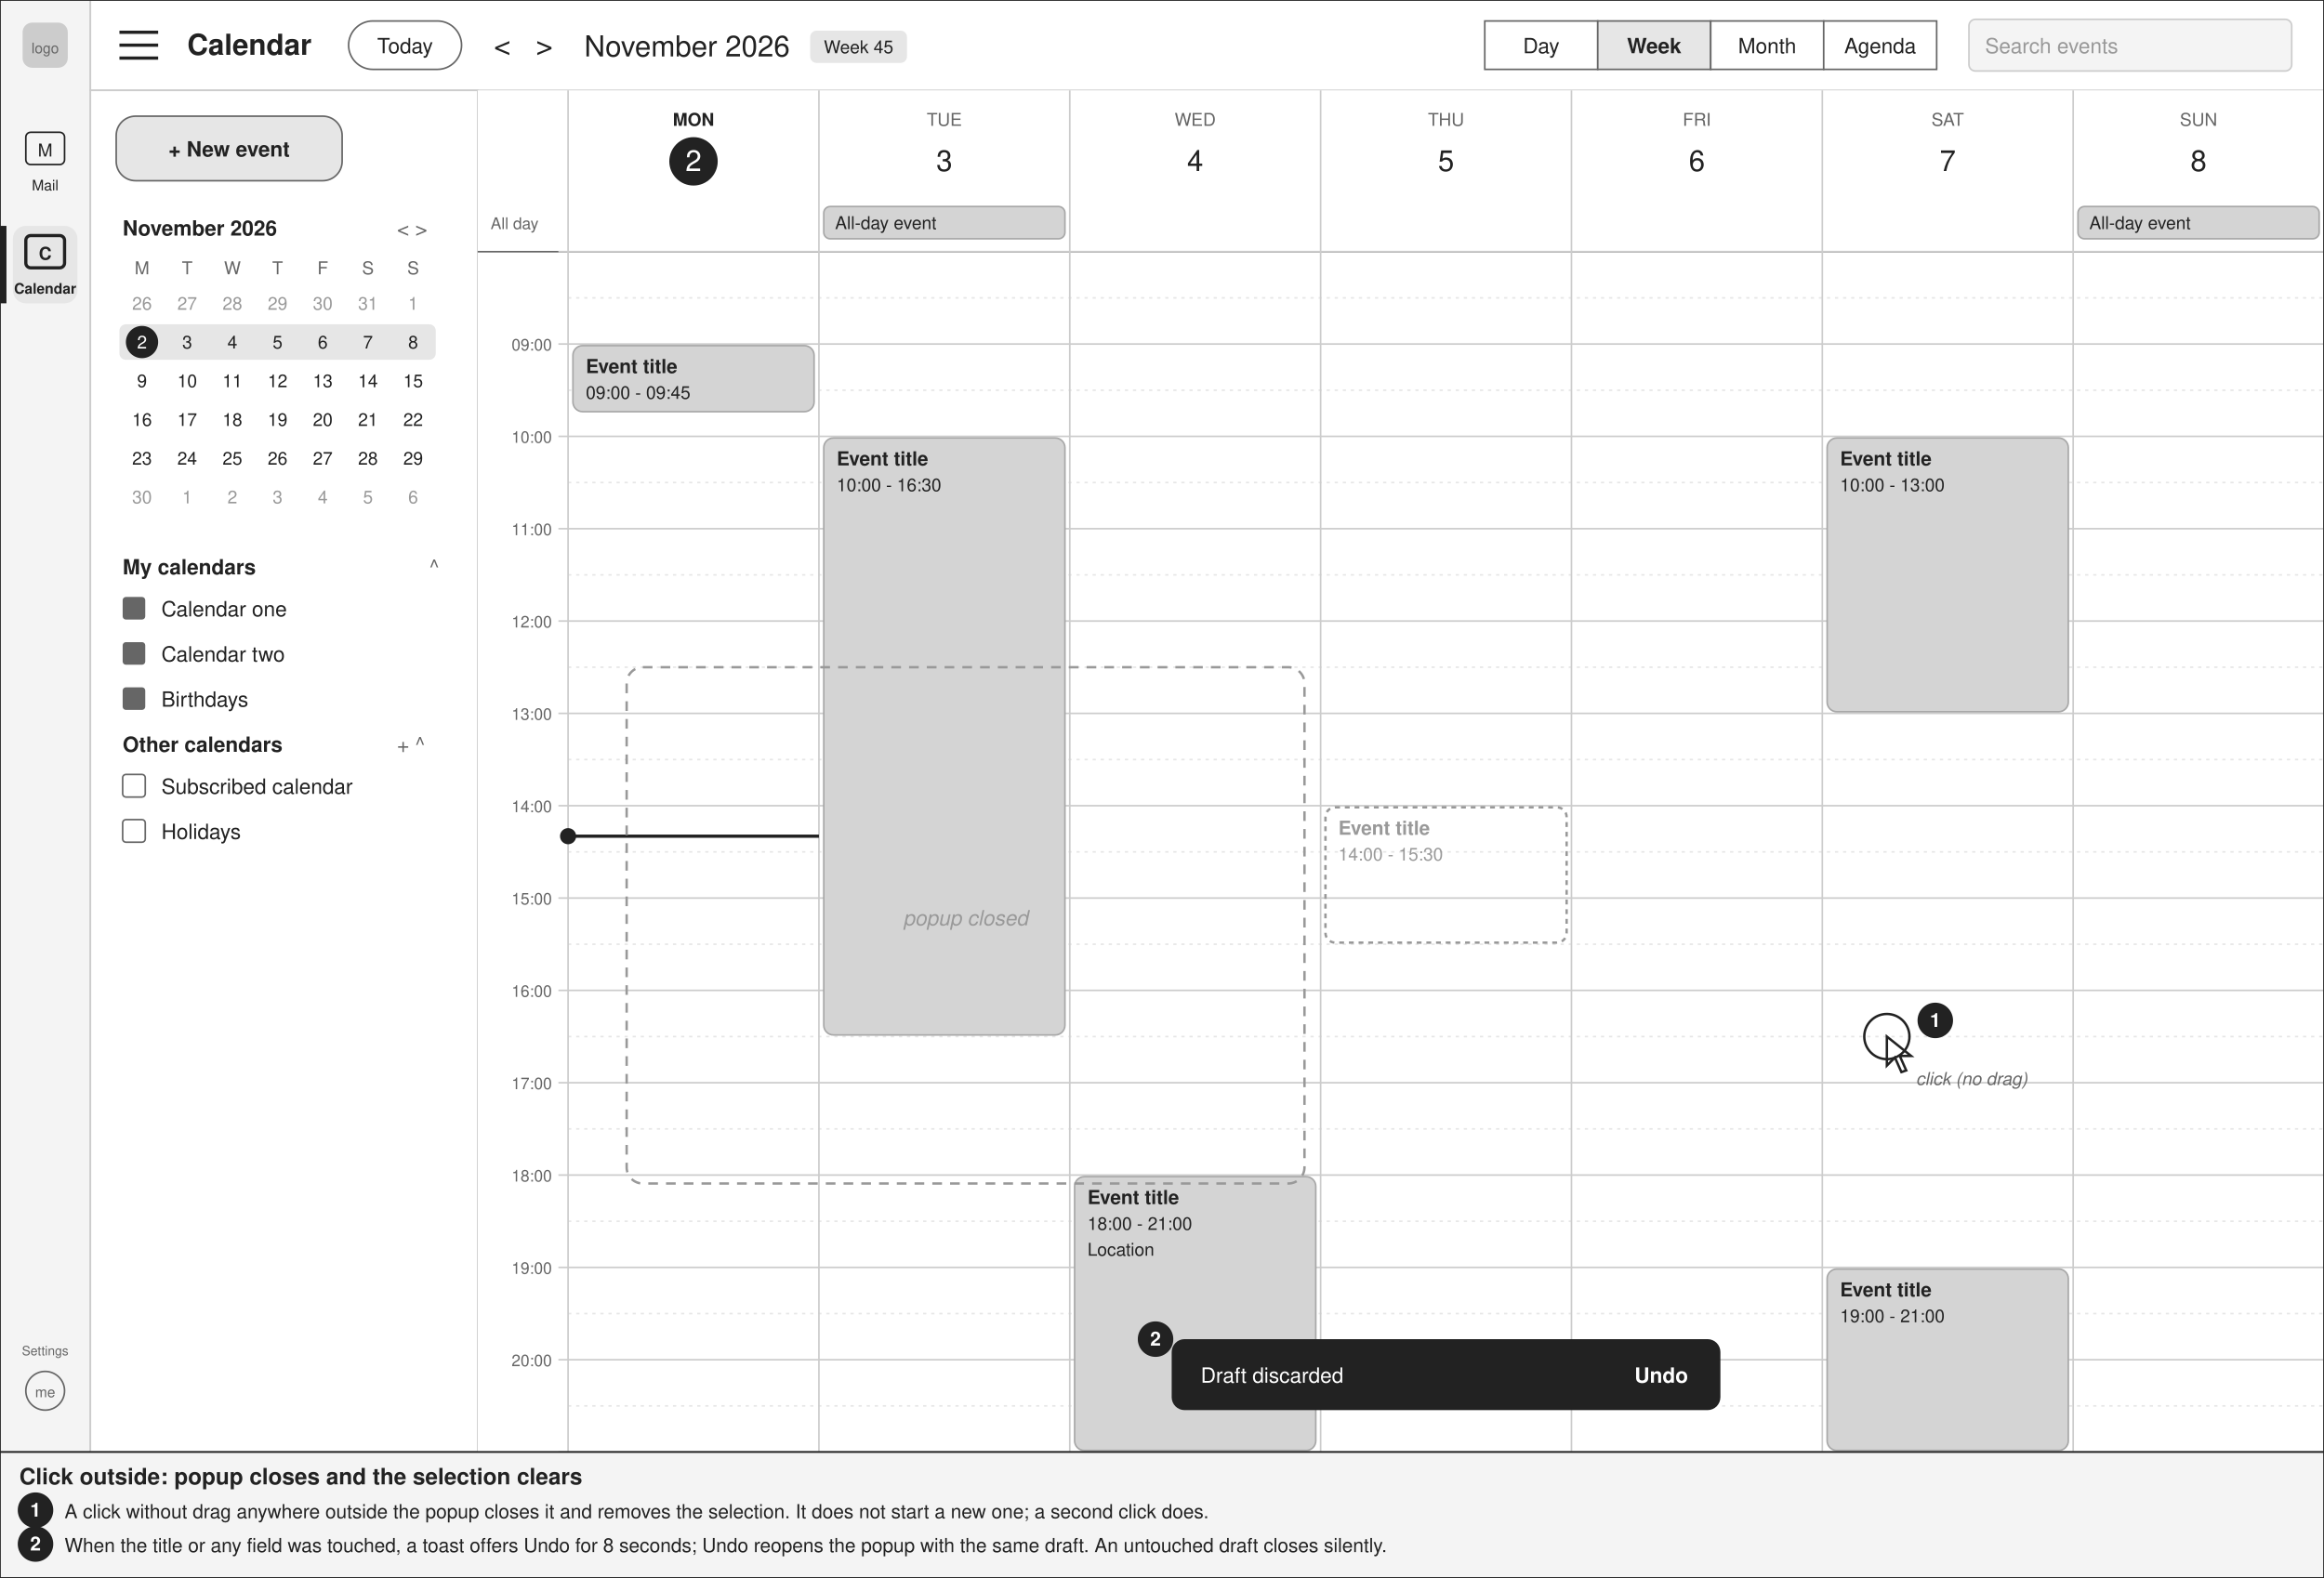
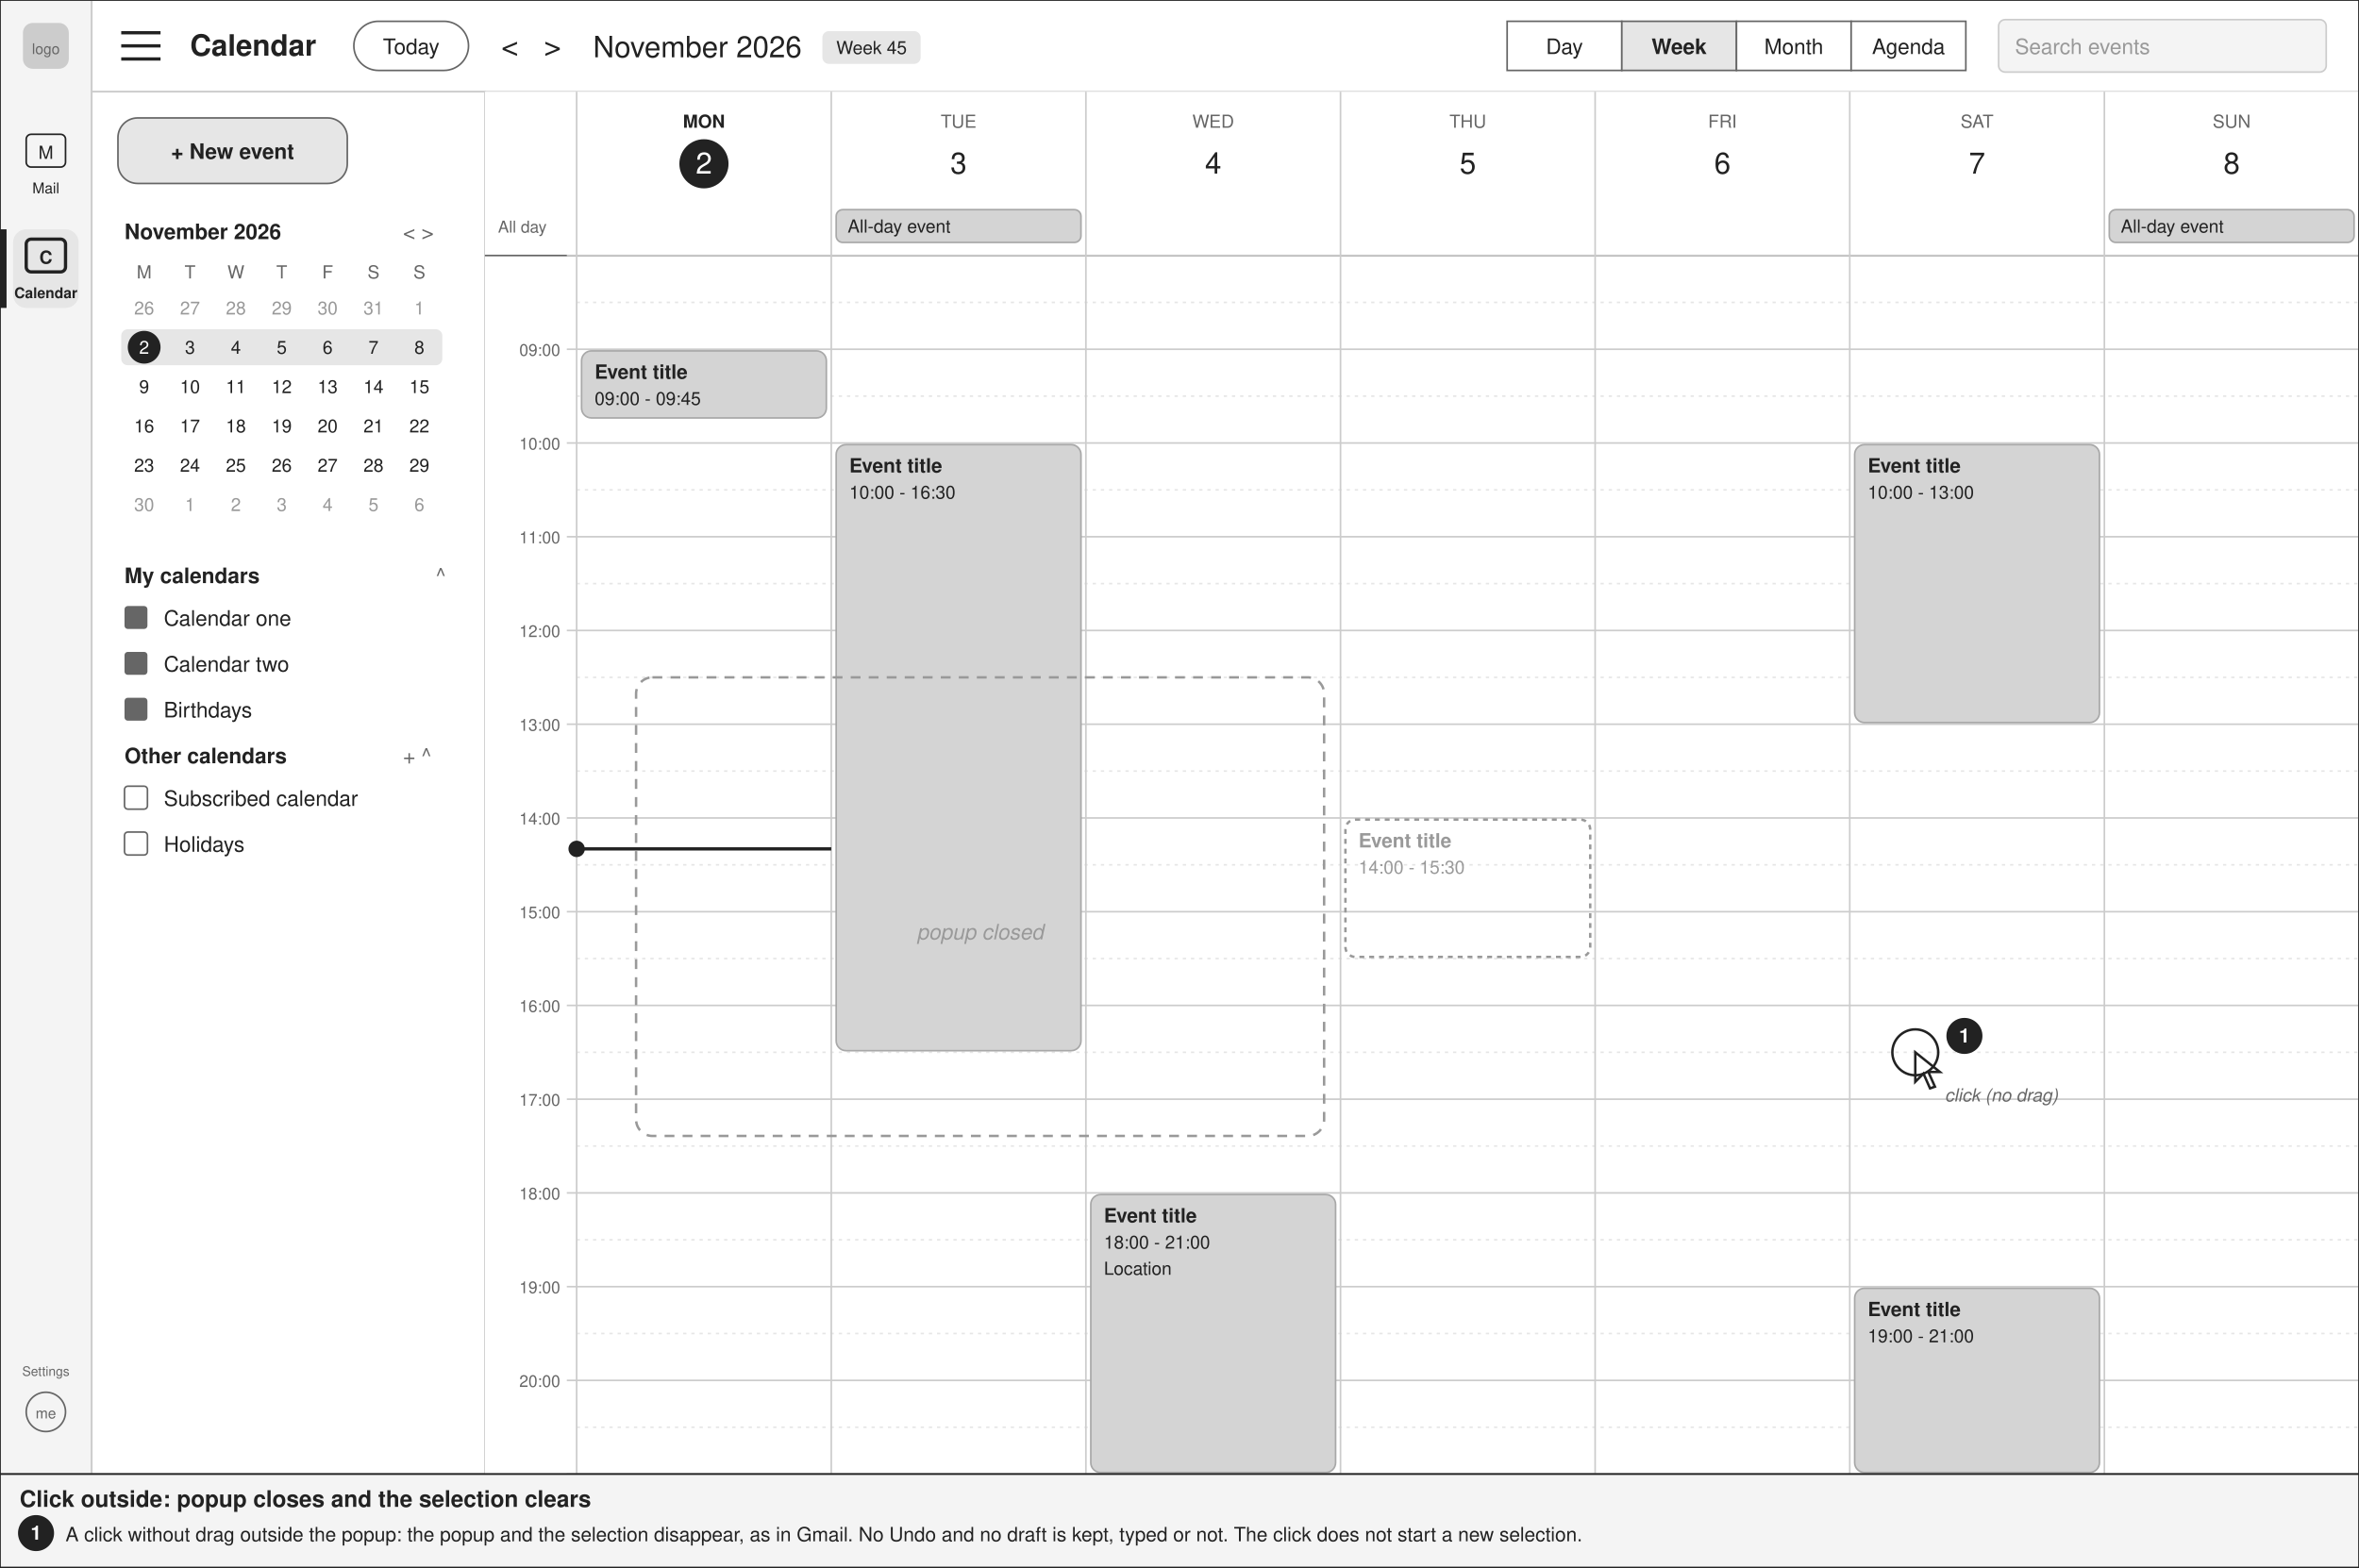
- <svg xmlns="http://www.w3.org/2000/svg" width="1440" height="978" viewBox="0 0 1440 978">
-   <rect width="1440" height="978" fill="#fff" />
+ <svg xmlns="http://www.w3.org/2000/svg" width="1440" height="957" viewBox="0 0 1440 957">
+   <rect width="1440" height="957" fill="#fff" />
  <rect x="0" y="0" width="56" height="900" rx="0" fill="#f4f4f4" stroke="#ccc" stroke-width="1" />
  <rect x="14" y="14" width="28" height="28" rx="6" fill="#ccc" stroke="none" stroke-width="1" />
  <text x="28" y="33" font-family="Helvetica, Arial, sans-serif" font-size="9" fill="#666" text-anchor="middle">logo</text>
  <rect x="16" y="82" width="24" height="20" rx="3" fill="none" stroke="#222" stroke-width="1" />
  <text x="28" y="97" font-family="Helvetica, Arial, sans-serif" font-size="11" fill="#222" text-anchor="middle">M</text>
  <text x="28" y="118" font-family="Helvetica, Arial, sans-serif" font-size="9" fill="#222" text-anchor="middle">Mail</text>
  <rect x="0" y="140" width="4" height="48" rx="0" fill="#222" stroke="none" stroke-width="1" />
  <rect x="8" y="140" width="40" height="48" rx="8" fill="#e6e6e6" stroke="none" stroke-width="1" />
  <rect x="16" y="146" width="24" height="20" rx="3" fill="none" stroke="#222" stroke-width="2" />
  <text x="28" y="161" font-family="Helvetica, Arial, sans-serif" font-size="11" fill="#222" font-weight="bold" text-anchor="middle">C</text>
  <text x="28" y="182" font-family="Helvetica, Arial, sans-serif" font-size="9" fill="#222" font-weight="bold" text-anchor="middle">Calendar</text>
  <rect x="16" y="850" width="24" height="24" rx="12" fill="none" stroke="#666" stroke-width="1" />
  <text x="28" y="866" font-family="Helvetica, Arial, sans-serif" font-size="9" fill="#666" text-anchor="middle">me</text>
  <text x="28" y="840" font-family="Helvetica, Arial, sans-serif" font-size="8" fill="#666" text-anchor="middle">Settings</text>
  <rect x="56" y="0" width="1384" height="56" rx="0" fill="#fff" stroke="#ccc" stroke-width="1" />
  <line x1="74" y1="20" x2="98" y2="20" stroke="#222" stroke-width="2" />
  <line x1="74" y1="28" x2="98" y2="28" stroke="#222" stroke-width="2" />
  <line x1="74" y1="36" x2="98" y2="36" stroke="#222" stroke-width="2" />
  <text x="116" y="34" font-family="Helvetica, Arial, sans-serif" font-size="18" fill="#222" font-weight="bold">Calendar</text>
  <rect x="216" y="13" width="70" height="30" rx="15" fill="#fff" stroke="#666" stroke-width="1" />
  <text x="251" y="33" font-family="Helvetica, Arial, sans-serif" font-size="13" fill="#222" text-anchor="middle">Today</text>
  <text x="306" y="34" font-family="Helvetica, Arial, sans-serif" font-size="18" fill="#222">&lt;</text>
  <text x="332" y="34" font-family="Helvetica, Arial, sans-serif" font-size="18" fill="#222">&gt;</text>
  <text x="362" y="35" font-family="Helvetica, Arial, sans-serif" font-size="18" fill="#222">November 2026</text>
  <rect x="502" y="19" width="60" height="20" rx="4" fill="#e6e6e6" stroke="none" stroke-width="1" />
  <text x="532" y="33" font-family="Helvetica, Arial, sans-serif" font-size="11" fill="#222" text-anchor="middle">Week 45</text>
  <rect x="920" y="13" width="70" height="30" rx="0" fill="#fff" stroke="#666" stroke-width="1" />
  <text x="955" y="33" font-family="Helvetica, Arial, sans-serif" font-size="13" fill="#222" text-anchor="middle">Day</text>
  <rect x="990" y="13" width="70" height="30" rx="0" fill="#e6e6e6" stroke="#666" stroke-width="1" />
  <text x="1025" y="33" font-family="Helvetica, Arial, sans-serif" font-size="13" fill="#222" font-weight="bold" text-anchor="middle">Week</text>
  <rect x="1060" y="13" width="70" height="30" rx="0" fill="#fff" stroke="#666" stroke-width="1" />
  <text x="1095" y="33" font-family="Helvetica, Arial, sans-serif" font-size="13" fill="#222" text-anchor="middle">Month</text>
  <rect x="1130" y="13" width="70" height="30" rx="0" fill="#fff" stroke="#666" stroke-width="1" />
  <text x="1165" y="33" font-family="Helvetica, Arial, sans-serif" font-size="13" fill="#222" text-anchor="middle">Agenda</text>
  <rect x="1220" y="12" width="200" height="32" rx="4" fill="#f4f4f4" stroke="#ccc" stroke-width="1" />
  <text x="1230" y="33" font-family="Helvetica, Arial, sans-serif" font-size="13" fill="#999">Search events</text>
  <rect x="56" y="56" width="240" height="844" rx="0" fill="#fff" stroke="#ccc" stroke-width="1" />
  <rect x="72" y="72" width="140" height="40" rx="12" fill="#e6e6e6" stroke="#666" stroke-width="1" />
  <text x="142" y="97" font-family="Helvetica, Arial, sans-serif" font-size="13" fill="#222" font-weight="bold" text-anchor="middle">+  New event</text>
  <text x="76" y="146" font-family="Helvetica, Arial, sans-serif" font-size="13" fill="#222" font-weight="bold">November 2026</text>
  <text x="246" y="146" font-family="Helvetica, Arial, sans-serif" font-size="13" fill="#666">&lt;  &gt;</text>
  <text x="88" y="170" font-family="Helvetica, Arial, sans-serif" font-size="11" fill="#666" text-anchor="middle">M</text>
  <text x="116" y="170" font-family="Helvetica, Arial, sans-serif" font-size="11" fill="#666" text-anchor="middle">T</text>
  <text x="144" y="170" font-family="Helvetica, Arial, sans-serif" font-size="11" fill="#666" text-anchor="middle">W</text>
  <text x="172" y="170" font-family="Helvetica, Arial, sans-serif" font-size="11" fill="#666" text-anchor="middle">T</text>
  <text x="200" y="170" font-family="Helvetica, Arial, sans-serif" font-size="11" fill="#666" text-anchor="middle">F</text>
  <text x="228" y="170" font-family="Helvetica, Arial, sans-serif" font-size="11" fill="#666" text-anchor="middle">S</text>
  <text x="256" y="170" font-family="Helvetica, Arial, sans-serif" font-size="11" fill="#666" text-anchor="middle">S</text>
  <rect x="74" y="201" width="196" height="22" rx="4" fill="#e6e6e6" stroke="none" stroke-width="1" />
  <text x="88" y="192" font-family="Helvetica, Arial, sans-serif" font-size="11" fill="#999" text-anchor="middle">26</text>
  <text x="116" y="192" font-family="Helvetica, Arial, sans-serif" font-size="11" fill="#999" text-anchor="middle">27</text>
  <text x="144" y="192" font-family="Helvetica, Arial, sans-serif" font-size="11" fill="#999" text-anchor="middle">28</text>
  <text x="172" y="192" font-family="Helvetica, Arial, sans-serif" font-size="11" fill="#999" text-anchor="middle">29</text>
  <text x="200" y="192" font-family="Helvetica, Arial, sans-serif" font-size="11" fill="#999" text-anchor="middle">30</text>
  <text x="228" y="192" font-family="Helvetica, Arial, sans-serif" font-size="11" fill="#999" text-anchor="middle">31</text>
  <text x="256" y="192" font-family="Helvetica, Arial, sans-serif" font-size="11" fill="#999" text-anchor="middle">1</text>
  <circle cx="88" cy="212" r="10" fill="#222" stroke="none" stroke-width="1" />
  <text x="88" y="216" font-family="Helvetica, Arial, sans-serif" font-size="11" fill="#fff" text-anchor="middle">2</text>
  <text x="116" y="216" font-family="Helvetica, Arial, sans-serif" font-size="11" fill="#222" text-anchor="middle">3</text>
  <text x="144" y="216" font-family="Helvetica, Arial, sans-serif" font-size="11" fill="#222" text-anchor="middle">4</text>
  <text x="172" y="216" font-family="Helvetica, Arial, sans-serif" font-size="11" fill="#222" text-anchor="middle">5</text>
  <text x="200" y="216" font-family="Helvetica, Arial, sans-serif" font-size="11" fill="#222" text-anchor="middle">6</text>
  <text x="228" y="216" font-family="Helvetica, Arial, sans-serif" font-size="11" fill="#222" text-anchor="middle">7</text>
  <text x="256" y="216" font-family="Helvetica, Arial, sans-serif" font-size="11" fill="#222" text-anchor="middle">8</text>
  <text x="88" y="240" font-family="Helvetica, Arial, sans-serif" font-size="11" fill="#222" text-anchor="middle">9</text>
  <text x="116" y="240" font-family="Helvetica, Arial, sans-serif" font-size="11" fill="#222" text-anchor="middle">10</text>
  <text x="144" y="240" font-family="Helvetica, Arial, sans-serif" font-size="11" fill="#222" text-anchor="middle">11</text>
  <text x="172" y="240" font-family="Helvetica, Arial, sans-serif" font-size="11" fill="#222" text-anchor="middle">12</text>
  <text x="200" y="240" font-family="Helvetica, Arial, sans-serif" font-size="11" fill="#222" text-anchor="middle">13</text>
  <text x="228" y="240" font-family="Helvetica, Arial, sans-serif" font-size="11" fill="#222" text-anchor="middle">14</text>
  <text x="256" y="240" font-family="Helvetica, Arial, sans-serif" font-size="11" fill="#222" text-anchor="middle">15</text>
  <text x="88" y="264" font-family="Helvetica, Arial, sans-serif" font-size="11" fill="#222" text-anchor="middle">16</text>
  <text x="116" y="264" font-family="Helvetica, Arial, sans-serif" font-size="11" fill="#222" text-anchor="middle">17</text>
  <text x="144" y="264" font-family="Helvetica, Arial, sans-serif" font-size="11" fill="#222" text-anchor="middle">18</text>
  <text x="172" y="264" font-family="Helvetica, Arial, sans-serif" font-size="11" fill="#222" text-anchor="middle">19</text>
  <text x="200" y="264" font-family="Helvetica, Arial, sans-serif" font-size="11" fill="#222" text-anchor="middle">20</text>
  <text x="228" y="264" font-family="Helvetica, Arial, sans-serif" font-size="11" fill="#222" text-anchor="middle">21</text>
  <text x="256" y="264" font-family="Helvetica, Arial, sans-serif" font-size="11" fill="#222" text-anchor="middle">22</text>
  <text x="88" y="288" font-family="Helvetica, Arial, sans-serif" font-size="11" fill="#222" text-anchor="middle">23</text>
  <text x="116" y="288" font-family="Helvetica, Arial, sans-serif" font-size="11" fill="#222" text-anchor="middle">24</text>
  <text x="144" y="288" font-family="Helvetica, Arial, sans-serif" font-size="11" fill="#222" text-anchor="middle">25</text>
  <text x="172" y="288" font-family="Helvetica, Arial, sans-serif" font-size="11" fill="#222" text-anchor="middle">26</text>
  <text x="200" y="288" font-family="Helvetica, Arial, sans-serif" font-size="11" fill="#222" text-anchor="middle">27</text>
  <text x="228" y="288" font-family="Helvetica, Arial, sans-serif" font-size="11" fill="#222" text-anchor="middle">28</text>
  <text x="256" y="288" font-family="Helvetica, Arial, sans-serif" font-size="11" fill="#222" text-anchor="middle">29</text>
  <text x="88" y="312" font-family="Helvetica, Arial, sans-serif" font-size="11" fill="#999" text-anchor="middle">30</text>
  <text x="116" y="312" font-family="Helvetica, Arial, sans-serif" font-size="11" fill="#999" text-anchor="middle">1</text>
  <text x="144" y="312" font-family="Helvetica, Arial, sans-serif" font-size="11" fill="#999" text-anchor="middle">2</text>
  <text x="172" y="312" font-family="Helvetica, Arial, sans-serif" font-size="11" fill="#999" text-anchor="middle">3</text>
  <text x="200" y="312" font-family="Helvetica, Arial, sans-serif" font-size="11" fill="#999" text-anchor="middle">4</text>
  <text x="228" y="312" font-family="Helvetica, Arial, sans-serif" font-size="11" fill="#999" text-anchor="middle">5</text>
  <text x="256" y="312" font-family="Helvetica, Arial, sans-serif" font-size="11" fill="#999" text-anchor="middle">6</text>
  <text x="76" y="356" font-family="Helvetica, Arial, sans-serif" font-size="13" fill="#222" font-weight="bold">My calendars</text>
  <text x="266" y="356" font-family="Helvetica, Arial, sans-serif" font-size="13" fill="#666">^</text>
  <rect x="76" y="370" width="14" height="14" rx="2" fill="#666" stroke="none" stroke-width="1" />
  <text x="100" y="382" font-family="Helvetica, Arial, sans-serif" font-size="13" fill="#222">Calendar one</text>
  <rect x="76" y="398" width="14" height="14" rx="2" fill="#666" stroke="none" stroke-width="1" />
  <text x="100" y="410" font-family="Helvetica, Arial, sans-serif" font-size="13" fill="#222">Calendar two</text>
  <rect x="76" y="426" width="14" height="14" rx="2" fill="#666" stroke="none" stroke-width="1" />
  <text x="100" y="438" font-family="Helvetica, Arial, sans-serif" font-size="13" fill="#222">Birthdays</text>
  <text x="76" y="466" font-family="Helvetica, Arial, sans-serif" font-size="13" fill="#222" font-weight="bold">Other calendars</text>
  <text x="246" y="466" font-family="Helvetica, Arial, sans-serif" font-size="13" fill="#666">+  ^</text>
  <rect x="76" y="480" width="14" height="14" rx="2" fill="none" stroke="#666" stroke-width="1" />
  <text x="100" y="492" font-family="Helvetica, Arial, sans-serif" font-size="13" fill="#222">Subscribed calendar</text>
  <rect x="76" y="508" width="14" height="14" rx="2" fill="none" stroke="#666" stroke-width="1" />
  <text x="100" y="520" font-family="Helvetica, Arial, sans-serif" font-size="13" fill="#222">Holidays</text>
  <rect x="296" y="56" width="1144" height="844" rx="0" fill="#fff" stroke="none" stroke-width="1" />
  <text x="429.714" y="78" font-family="Helvetica, Arial, sans-serif" font-size="11" fill="#222" font-weight="bold" text-anchor="middle">MON</text>
  <circle cx="429.714" cy="100" r="15" fill="#222" stroke="none" stroke-width="1" />
  <text x="429.714" y="106" font-family="Helvetica, Arial, sans-serif" font-size="18" fill="#fff" text-anchor="middle">2</text>
  <text x="585.143" y="78" font-family="Helvetica, Arial, sans-serif" font-size="11" fill="#666" text-anchor="middle">TUE</text>
  <text x="585.143" y="106" font-family="Helvetica, Arial, sans-serif" font-size="18" fill="#222" text-anchor="middle">3</text>
  <text x="740.571" y="78" font-family="Helvetica, Arial, sans-serif" font-size="11" fill="#666" text-anchor="middle">WED</text>
  <text x="740.571" y="106" font-family="Helvetica, Arial, sans-serif" font-size="18" fill="#222" text-anchor="middle">4</text>
  <text x="896" y="78" font-family="Helvetica, Arial, sans-serif" font-size="11" fill="#666" text-anchor="middle">THU</text>
  <text x="896" y="106" font-family="Helvetica, Arial, sans-serif" font-size="18" fill="#222" text-anchor="middle">5</text>
  <text x="1051.429" y="78" font-family="Helvetica, Arial, sans-serif" font-size="11" fill="#666" text-anchor="middle">FRI</text>
  <text x="1051.429" y="106" font-family="Helvetica, Arial, sans-serif" font-size="18" fill="#222" text-anchor="middle">6</text>
  <text x="1206.857" y="78" font-family="Helvetica, Arial, sans-serif" font-size="11" fill="#666" text-anchor="middle">SAT</text>
  <text x="1206.857" y="106" font-family="Helvetica, Arial, sans-serif" font-size="18" fill="#222" text-anchor="middle">7</text>
  <text x="1362.286" y="78" font-family="Helvetica, Arial, sans-serif" font-size="11" fill="#666" text-anchor="middle">SUN</text>
  <text x="1362.286" y="106" font-family="Helvetica, Arial, sans-serif" font-size="18" fill="#222" text-anchor="middle">8</text>
  <text x="304" y="142" font-family="Helvetica, Arial, sans-serif" font-size="10" fill="#666">All day</text>
  <rect x="1287.571" y="128" width="149.429" height="20" rx="4" fill="#d4d4d4" stroke="#a8a8a8" stroke-width="1" />
  <text x="1294.571" y="142" font-family="Helvetica, Arial, sans-serif" font-size="11" fill="#222">All-day event</text>
  <rect x="510.429" y="128" width="149.429" height="20" rx="4" fill="#d4d4d4" stroke="#a8a8a8" stroke-width="1" />
  <text x="517.429" y="142" font-family="Helvetica, Arial, sans-serif" font-size="11" fill="#222">All-day event</text>
  <line x1="296" y1="156" x2="1440" y2="156" stroke="#666" stroke-width="1" />
  <line x1="346" y1="156" x2="1440" y2="156" stroke="#ccc" stroke-width="1" />
  <line x1="352" y1="184.615" x2="1440" y2="184.615" stroke="#e6e6e6" stroke-width="1" stroke-dasharray="2 3" />
  <line x1="346" y1="213.231" x2="1440" y2="213.231" stroke="#ccc" stroke-width="1" />
  <text x="342" y="217.231" font-family="Helvetica, Arial, sans-serif" font-size="10" fill="#666" text-anchor="end">09:00</text>
  <line x1="352" y1="241.846" x2="1440" y2="241.846" stroke="#e6e6e6" stroke-width="1" stroke-dasharray="2 3" />
  <line x1="346" y1="270.462" x2="1440" y2="270.462" stroke="#ccc" stroke-width="1" />
  <text x="342" y="274.462" font-family="Helvetica, Arial, sans-serif" font-size="10" fill="#666" text-anchor="end">10:00</text>
  <line x1="352" y1="299.077" x2="1440" y2="299.077" stroke="#e6e6e6" stroke-width="1" stroke-dasharray="2 3" />
  <line x1="346" y1="327.692" x2="1440" y2="327.692" stroke="#ccc" stroke-width="1" />
  <text x="342" y="331.692" font-family="Helvetica, Arial, sans-serif" font-size="10" fill="#666" text-anchor="end">11:00</text>
  <line x1="352" y1="356.308" x2="1440" y2="356.308" stroke="#e6e6e6" stroke-width="1" stroke-dasharray="2 3" />
  <line x1="346" y1="384.923" x2="1440" y2="384.923" stroke="#ccc" stroke-width="1" />
  <text x="342" y="388.923" font-family="Helvetica, Arial, sans-serif" font-size="10" fill="#666" text-anchor="end">12:00</text>
  <line x1="352" y1="413.538" x2="1440" y2="413.538" stroke="#e6e6e6" stroke-width="1" stroke-dasharray="2 3" />
  <line x1="346" y1="442.154" x2="1440" y2="442.154" stroke="#ccc" stroke-width="1" />
  <text x="342" y="446.154" font-family="Helvetica, Arial, sans-serif" font-size="10" fill="#666" text-anchor="end">13:00</text>
  <line x1="352" y1="470.769" x2="1440" y2="470.769" stroke="#e6e6e6" stroke-width="1" stroke-dasharray="2 3" />
  <line x1="346" y1="499.385" x2="1440" y2="499.385" stroke="#ccc" stroke-width="1" />
  <text x="342" y="503.385" font-family="Helvetica, Arial, sans-serif" font-size="10" fill="#666" text-anchor="end">14:00</text>
  <line x1="352" y1="528" x2="1440" y2="528" stroke="#e6e6e6" stroke-width="1" stroke-dasharray="2 3" />
  <line x1="346" y1="556.615" x2="1440" y2="556.615" stroke="#ccc" stroke-width="1" />
  <text x="342" y="560.615" font-family="Helvetica, Arial, sans-serif" font-size="10" fill="#666" text-anchor="end">15:00</text>
  <line x1="352" y1="585.231" x2="1440" y2="585.231" stroke="#e6e6e6" stroke-width="1" stroke-dasharray="2 3" />
  <line x1="346" y1="613.846" x2="1440" y2="613.846" stroke="#ccc" stroke-width="1" />
  <text x="342" y="617.846" font-family="Helvetica, Arial, sans-serif" font-size="10" fill="#666" text-anchor="end">16:00</text>
  <line x1="352" y1="642.462" x2="1440" y2="642.462" stroke="#e6e6e6" stroke-width="1" stroke-dasharray="2 3" />
  <line x1="346" y1="671.077" x2="1440" y2="671.077" stroke="#ccc" stroke-width="1" />
  <text x="342" y="675.077" font-family="Helvetica, Arial, sans-serif" font-size="10" fill="#666" text-anchor="end">17:00</text>
  <line x1="352" y1="699.692" x2="1440" y2="699.692" stroke="#e6e6e6" stroke-width="1" stroke-dasharray="2 3" />
  <line x1="346" y1="728.308" x2="1440" y2="728.308" stroke="#ccc" stroke-width="1" />
  <text x="342" y="732.308" font-family="Helvetica, Arial, sans-serif" font-size="10" fill="#666" text-anchor="end">18:00</text>
  <line x1="352" y1="756.923" x2="1440" y2="756.923" stroke="#e6e6e6" stroke-width="1" stroke-dasharray="2 3" />
  <line x1="346" y1="785.538" x2="1440" y2="785.538" stroke="#ccc" stroke-width="1" />
  <text x="342" y="789.538" font-family="Helvetica, Arial, sans-serif" font-size="10" fill="#666" text-anchor="end">19:00</text>
  <line x1="352" y1="814.154" x2="1440" y2="814.154" stroke="#e6e6e6" stroke-width="1" stroke-dasharray="2 3" />
  <line x1="346" y1="842.769" x2="1440" y2="842.769" stroke="#ccc" stroke-width="1" />
  <text x="342" y="846.769" font-family="Helvetica, Arial, sans-serif" font-size="10" fill="#666" text-anchor="end">20:00</text>
  <line x1="352" y1="871.385" x2="1440" y2="871.385" stroke="#e6e6e6" stroke-width="1" stroke-dasharray="2 3" />
  <line x1="346" y1="900" x2="1440" y2="900" stroke="#ccc" stroke-width="1" />
  <line x1="352" y1="928.615" x2="1440" y2="928.615" stroke="#e6e6e6" stroke-width="1" stroke-dasharray="2 3" />
  <line x1="352" y1="56" x2="352" y2="900" stroke="#ccc" stroke-width="1" />
  <line x1="507.429" y1="56" x2="507.429" y2="900" stroke="#ccc" stroke-width="1" />
  <line x1="662.857" y1="56" x2="662.857" y2="900" stroke="#ccc" stroke-width="1" />
  <line x1="818.286" y1="56" x2="818.286" y2="900" stroke="#ccc" stroke-width="1" />
  <line x1="973.714" y1="56" x2="973.714" y2="900" stroke="#ccc" stroke-width="1" />
  <line x1="1129.143" y1="56" x2="1129.143" y2="900" stroke="#ccc" stroke-width="1" />
  <line x1="1284.571" y1="56" x2="1284.571" y2="900" stroke="#ccc" stroke-width="1" />
  <line x1="1440" y1="56" x2="1440" y2="900" stroke="#ccc" stroke-width="1" />
  <circle cx="352" cy="518.271" r="5" fill="#222" stroke="none" stroke-width="1" />
  <line x1="352" y1="518.271" x2="507.429" y2="518.271" stroke="#222" stroke-width="2" />
  <rect x="510.429" y="271.462" width="149.429" height="370" rx="6" fill="#d4d4d4" stroke="#a8a8a8" stroke-width="1" />
  <text x="518.429" y="288.462" font-family="Helvetica, Arial, sans-serif" font-size="12" fill="#222" font-weight="bold">Event title</text>
  <text x="518.429" y="304.462" font-family="Helvetica, Arial, sans-serif" font-size="11" fill="#222">10:00 - 16:30</text>
  <rect x="665.857" y="729.308" width="149.429" height="169.692" rx="6" fill="#d4d4d4" stroke="#a8a8a8" stroke-width="1" />
  <text x="673.857" y="746.308" font-family="Helvetica, Arial, sans-serif" font-size="12" fill="#222" font-weight="bold">Event title</text>
  <text x="673.857" y="762.308" font-family="Helvetica, Arial, sans-serif" font-size="11" fill="#222">18:00 - 21:00</text>
  <text x="673.857" y="778.308" font-family="Helvetica, Arial, sans-serif" font-size="11" fill="#222">Location</text>
  <rect x="1132.143" y="271.462" width="149.429" height="169.692" rx="6" fill="#d4d4d4" stroke="#a8a8a8" stroke-width="1" />
  <text x="1140.143" y="288.462" font-family="Helvetica, Arial, sans-serif" font-size="12" fill="#222" font-weight="bold">Event title</text>
  <text x="1140.143" y="304.462" font-family="Helvetica, Arial, sans-serif" font-size="11" fill="#222">10:00 - 13:00</text>
  <rect x="1132.143" y="786.538" width="149.429" height="112.462" rx="6" fill="#d4d4d4" stroke="#a8a8a8" stroke-width="1" />
  <text x="1140.143" y="803.538" font-family="Helvetica, Arial, sans-serif" font-size="12" fill="#222" font-weight="bold">Event title</text>
  <text x="1140.143" y="819.538" font-family="Helvetica, Arial, sans-serif" font-size="11" fill="#222">19:00 - 21:00</text>
  <rect x="355" y="214.231" width="149.429" height="40.923" rx="6" fill="#d4d4d4" stroke="#a8a8a8" stroke-width="1" />
  <text x="363" y="231.231" font-family="Helvetica, Arial, sans-serif" font-size="12" fill="#222" font-weight="bold">Event title</text>
  <text x="363" y="247.231" font-family="Helvetica, Arial, sans-serif" font-size="11" fill="#222">09:00 - 09:45</text>
  <rect x="821.286" y="500.385" width="149.429" height="83.846" rx="6" fill="none" stroke="#999" stroke-width="1.5" stroke-dasharray="3 3" />
  <text x="829.286" y="517.385" font-family="Helvetica, Arial, sans-serif" font-size="12" fill="#999" font-weight="bold">Event title</text>
  <text x="829.286" y="533.385" font-family="Helvetica, Arial, sans-serif" font-size="11" fill="#999">14:00 - 15:30</text>
-   <rect x="388.286" y="413.538" width="420" height="320" rx="10" fill="none" stroke="#999" stroke-width="1.5" stroke-dasharray="6 5" />
+   <rect x="388.286" y="413.538" width="420" height="280" rx="10" fill="none" stroke="#999" stroke-width="1.5" stroke-dasharray="6 5" />
  <text x="598.286" y="573.538" font-family="Helvetica, Arial, sans-serif" font-size="13" fill="#999" text-anchor="middle" font-style="italic">popup closed</text>
  <path d="M1169.143 642.462 l0 18 l5 -5 l4 9 l3 -1 l-4 -9 l7 0 z" fill="#fff" stroke="#222" stroke-width="1.5" />
  <text x="1187.143" y="672.462" font-family="Helvetica, Arial, sans-serif" font-size="11" fill="#666" font-style="italic">click (no drag)</text>
  <circle cx="1169.143" cy="642.462" r="14" fill="none" stroke="#222" stroke-width="1.5" />
-   <rect x="726" y="830" width="340" height="44" rx="8" fill="#222" stroke="none" stroke-width="1" />
-   <text x="744" y="857" font-family="Helvetica, Arial, sans-serif" font-size="13" fill="#fff">Draft discarded</text>
-   <text x="1046" y="857" font-family="Helvetica, Arial, sans-serif" font-size="13" fill="#fff" font-weight="bold" text-anchor="end">Undo</text>
  <circle cx="1199.143" cy="632.462" r="11" fill="#222" stroke="none" stroke-width="1" />
  <text x="1199.143" y="636.462" font-family="Helvetica, Arial, sans-serif" font-size="12" fill="#fff" font-weight="bold" text-anchor="middle">1</text>
-   <circle cx="716" cy="830" r="11" fill="#222" stroke="none" stroke-width="1" />
-   <text x="716" y="834" font-family="Helvetica, Arial, sans-serif" font-size="12" fill="#fff" font-weight="bold" text-anchor="middle">2</text>
  <rect x="0" y="0" width="1440" height="900" rx="0" fill="none" stroke="#222" stroke-width="1" />
-   <rect x="0" y="900" width="1440" height="78" rx="0" fill="#f4f4f4" stroke="#222" stroke-width="1" />
+   <rect x="0" y="900" width="1440" height="57" rx="0" fill="#f4f4f4" stroke="#222" stroke-width="1" />
  <text x="12" y="920" font-family="Helvetica, Arial, sans-serif" font-size="14" fill="#222" font-weight="bold">Click outside: popup closes and the selection clears</text>
  <circle cx="22" cy="936" r="11" fill="#222" stroke="none" stroke-width="1" />
  <text x="22" y="940" font-family="Helvetica, Arial, sans-serif" font-size="12" fill="#fff" font-weight="bold" text-anchor="middle">1</text>
-   <text x="40" y="941" font-family="Helvetica, Arial, sans-serif" font-size="12" fill="#222">A click without drag anywhere outside the popup closes it and removes the selection. It does not start a new one; a second click does.</text>
-   <circle cx="22" cy="957" r="11" fill="#222" stroke="none" stroke-width="1" />
-   <text x="22" y="961" font-family="Helvetica, Arial, sans-serif" font-size="12" fill="#fff" font-weight="bold" text-anchor="middle">2</text>
-   <text x="40" y="962" font-family="Helvetica, Arial, sans-serif" font-size="12" fill="#222">When the title or any field was touched, a toast offers Undo for 8 seconds; Undo reopens the popup with the same draft. An untouched draft closes silently.</text>
+   <text x="40" y="941" font-family="Helvetica, Arial, sans-serif" font-size="12" fill="#222">A click without drag outside the popup: the popup and the selection disappear, as in Gmail. No Undo and no draft is kept, typed or not. The click does not start a new selection.</text>
</svg>
